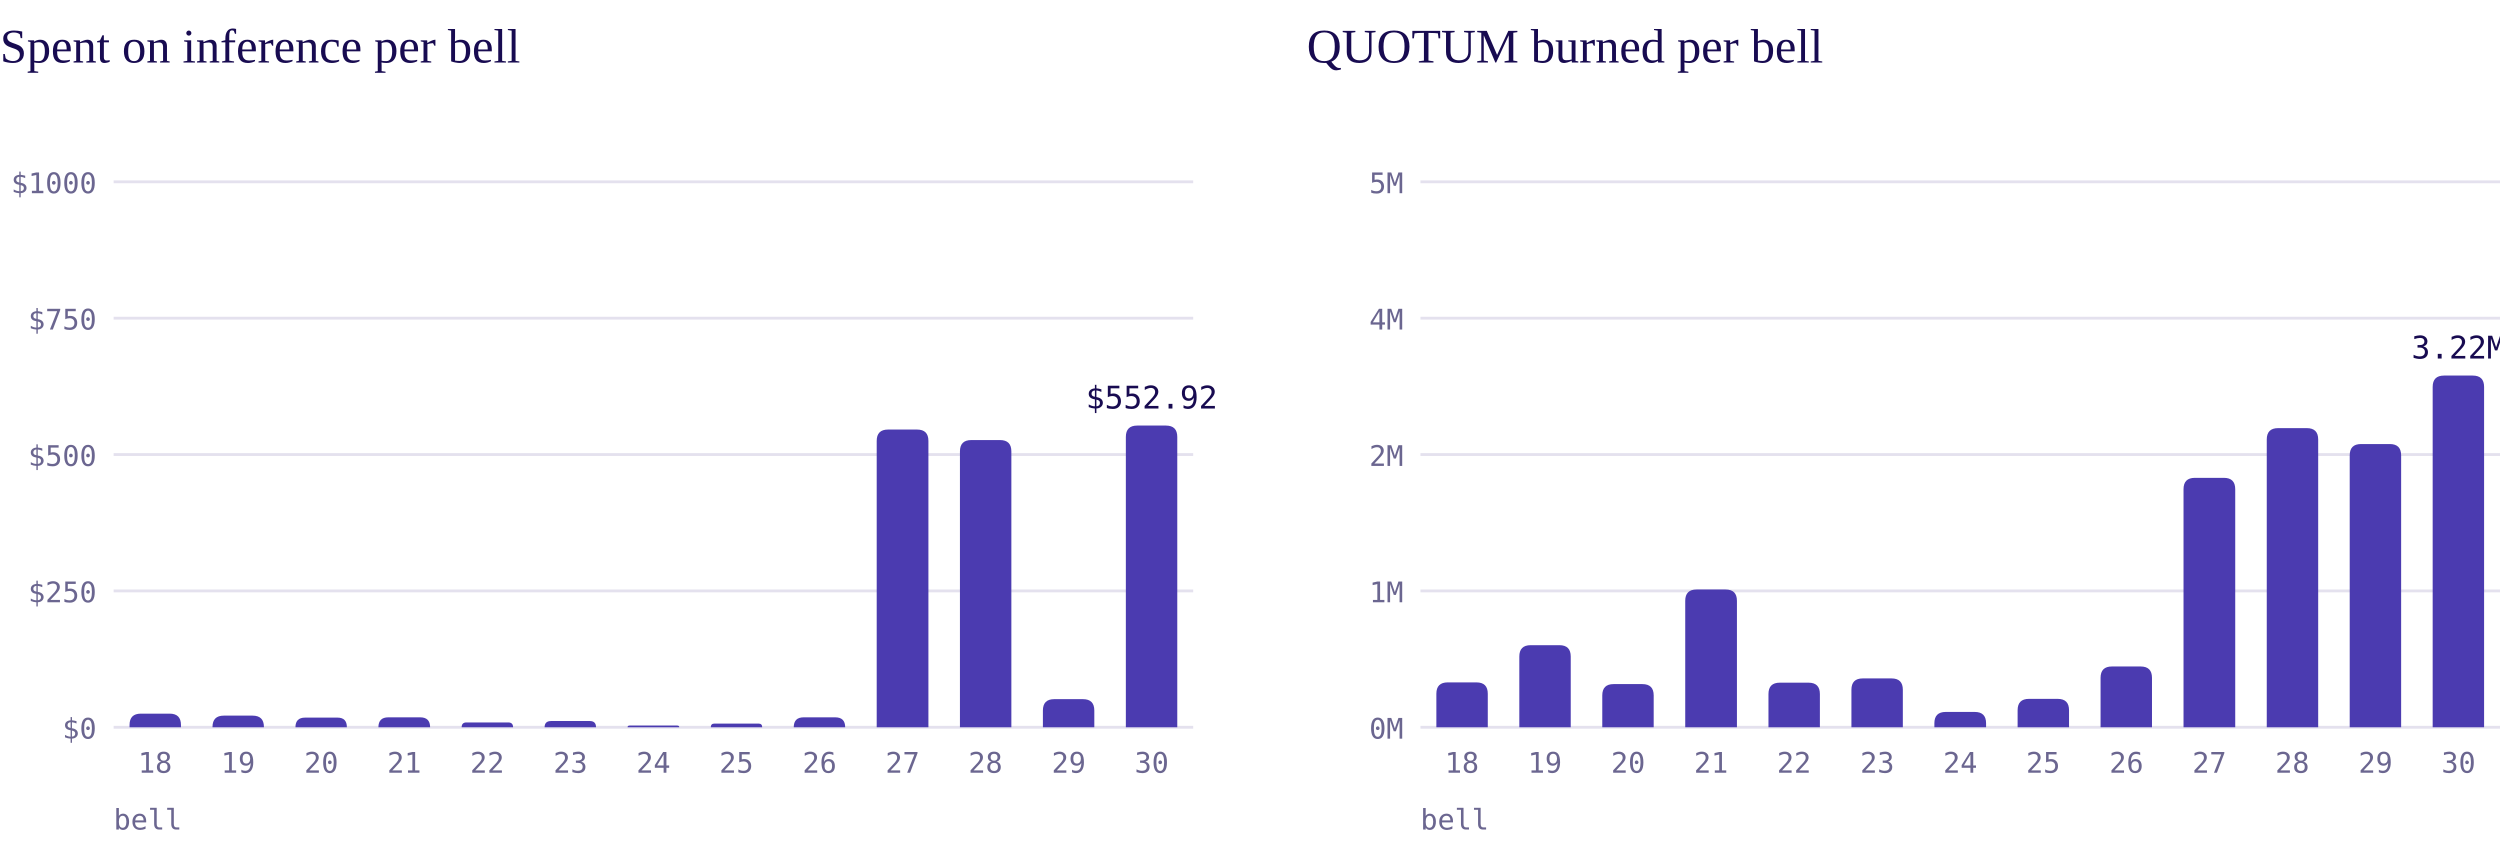
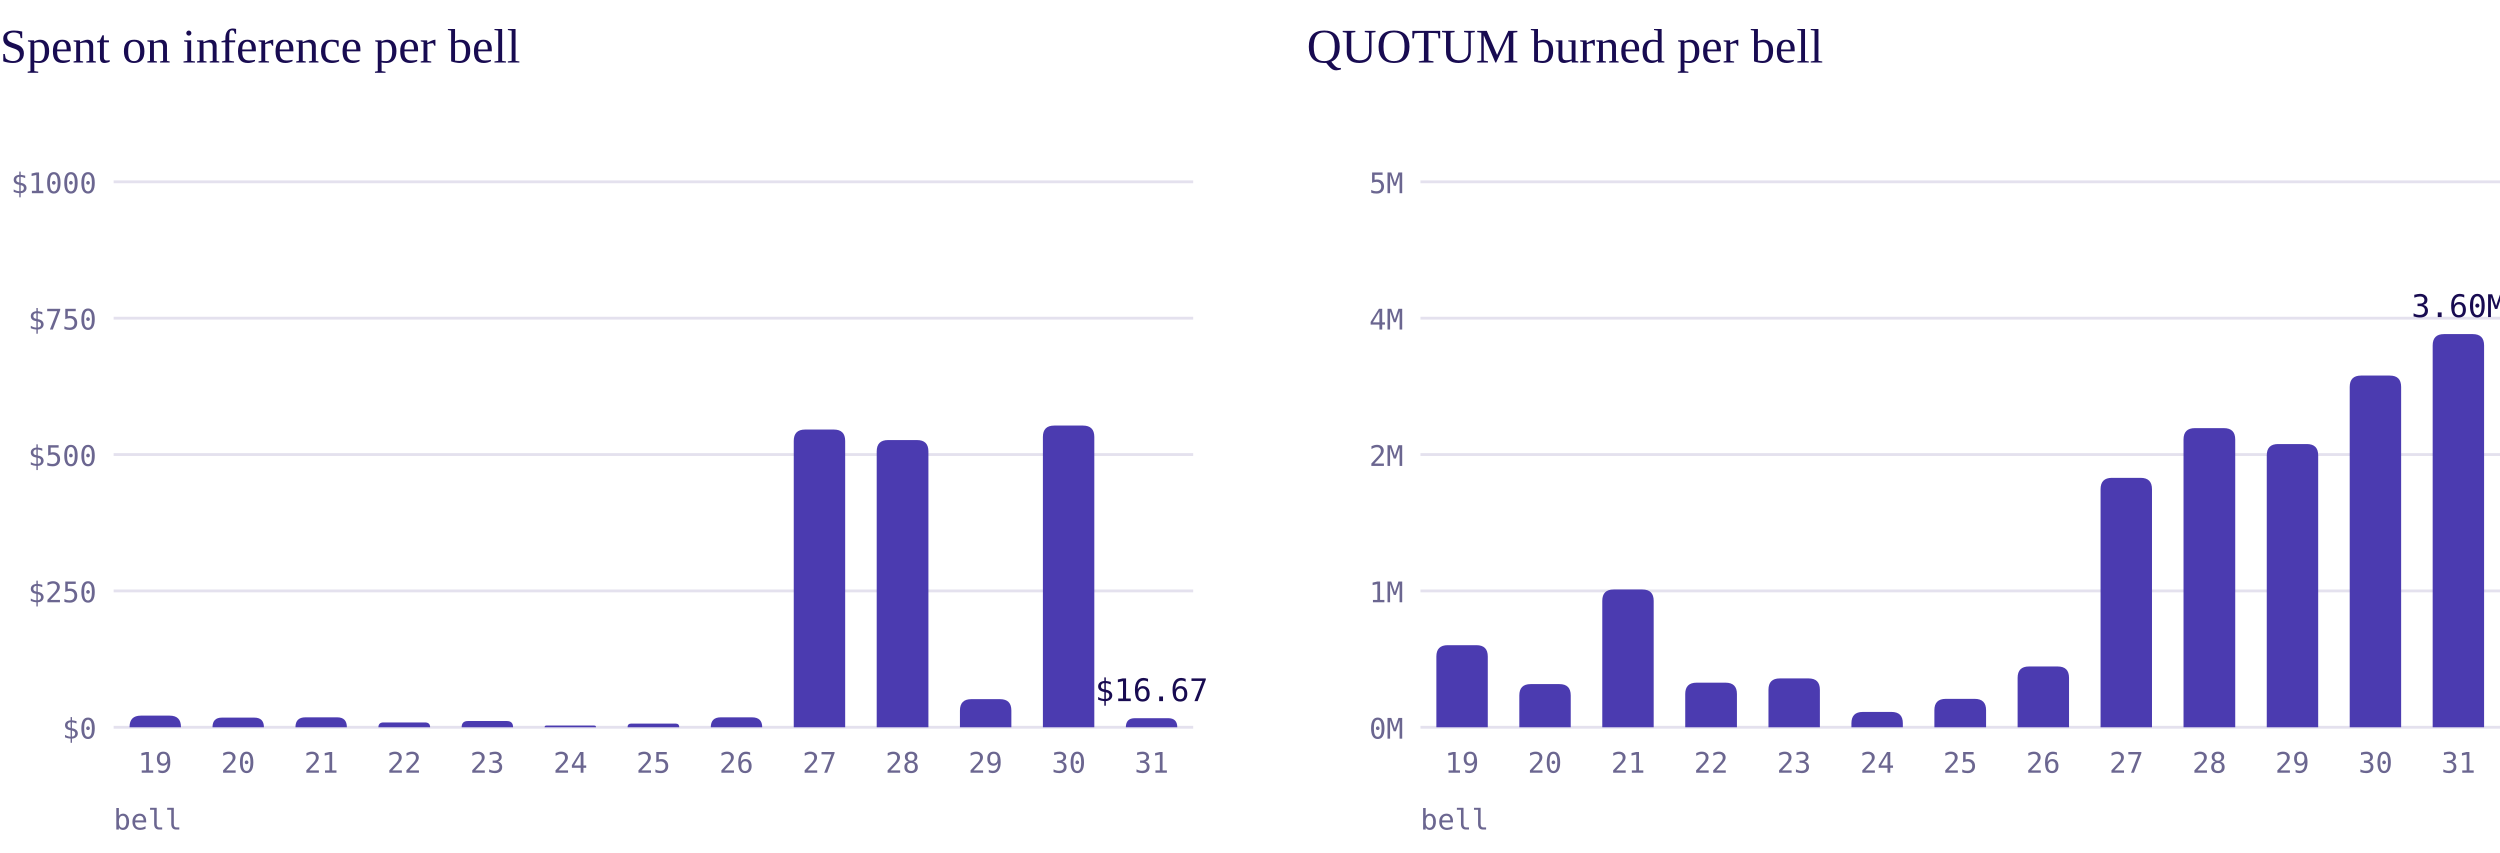
- <svg xmlns="http://www.w3.org/2000/svg" viewBox="0 0 880 300" width="880" height="300" role="img" aria-label="quotum bells 1 to 30: inference spent and QUOTUM burned per bell">
+ <svg xmlns="http://www.w3.org/2000/svg" viewBox="0 0 880 300" width="880" height="300" role="img" aria-label="quotum bells 1 to 31: inference spent and QUOTUM burned per bell">
  <text x="0" y="22" font-family="Georgia,'Times New Roman',serif" font-size="17" fill="#180b51">Spent on inference per bell</text>
  <line x1="40" x2="420" y1="256.0" y2="256.0" stroke="#e4e1ee" stroke-width="1" />
  <text x="34" y="260.0" text-anchor="end" font-family="ui-monospace,SFMono-Regular,Menlo,monospace" font-size="10" fill="#6b6690">$0</text>
  <line x1="40" x2="420" y1="208.0" y2="208.0" stroke="#e4e1ee" stroke-width="1" />
  <text x="34" y="212.0" text-anchor="end" font-family="ui-monospace,SFMono-Regular,Menlo,monospace" font-size="10" fill="#6b6690">$250</text>
  <line x1="40" x2="420" y1="160.0" y2="160.0" stroke="#e4e1ee" stroke-width="1" />
  <text x="34" y="164.0" text-anchor="end" font-family="ui-monospace,SFMono-Regular,Menlo,monospace" font-size="10" fill="#6b6690">$500</text>
  <line x1="40" x2="420" y1="112.0" y2="112.0" stroke="#e4e1ee" stroke-width="1" />
  <text x="34" y="116.0" text-anchor="end" font-family="ui-monospace,SFMono-Regular,Menlo,monospace" font-size="10" fill="#6b6690">$750</text>
  <line x1="40" x2="420" y1="64.0" y2="64.0" stroke="#e4e1ee" stroke-width="1" />
  <text x="34" y="68.0" text-anchor="end" font-family="ui-monospace,SFMono-Regular,Menlo,monospace" font-size="10" fill="#6b6690">$1000</text>
-   <path d="M45.6,256.0 V255.2 Q45.6,251.2 49.6,251.2 H59.7 Q63.7,251.2 63.7,255.2 V256.0 Z" fill="#4b3bb0" />
-   <text x="54.6" y="272" text-anchor="middle" font-family="ui-monospace,SFMono-Regular,Menlo,monospace" font-size="10" fill="#6b6690">18</text>
-   <path d="M74.8,256.0 V255.9 Q74.8,251.9 78.8,251.9 H88.9 Q92.9,251.9 92.9,255.9 V256.0 Z" fill="#4b3bb0" />
-   <text x="83.8" y="272" text-anchor="middle" font-family="ui-monospace,SFMono-Regular,Menlo,monospace" font-size="10" fill="#6b6690">19</text>
-   <path d="M104.0,256.0 V256.0 Q104.0,252.6 107.4,252.6 H118.8 Q122.1,252.6 122.1,256.0 V256.0 Z" fill="#4b3bb0" />
-   <text x="113.1" y="272" text-anchor="middle" font-family="ui-monospace,SFMono-Regular,Menlo,monospace" font-size="10" fill="#6b6690">20</text>
-   <path d="M133.2,256.0 V256.0 Q133.2,252.5 136.7,252.5 H147.9 Q151.4,252.5 151.4,256.0 V256.0 Z" fill="#4b3bb0" />
-   <text x="142.3" y="272" text-anchor="middle" font-family="ui-monospace,SFMono-Regular,Menlo,monospace" font-size="10" fill="#6b6690">21</text>
-   <path d="M162.5,256.0 V256.0 Q162.5,254.3 164.2,254.3 H178.9 Q180.6,254.3 180.6,256.0 V256.0 Z" fill="#4b3bb0" />
-   <text x="171.5" y="272" text-anchor="middle" font-family="ui-monospace,SFMono-Regular,Menlo,monospace" font-size="10" fill="#6b6690">22</text>
-   <path d="M191.7,256.0 V256.0 Q191.7,253.8 194.0,253.8 H207.6 Q209.8,253.8 209.8,256.0 V256.0 Z" fill="#4b3bb0" />
-   <text x="200.8" y="272" text-anchor="middle" font-family="ui-monospace,SFMono-Regular,Menlo,monospace" font-size="10" fill="#6b6690">23</text>
-   <path d="M220.9,256.0 V256.0 Q220.9,255.4 221.6,255.4 H238.4 Q239.1,255.4 239.1,256.0 V256.0 Z" fill="#4b3bb0" />
-   <text x="230.0" y="272" text-anchor="middle" font-family="ui-monospace,SFMono-Regular,Menlo,monospace" font-size="10" fill="#6b6690">24</text>
-   <path d="M250.2,256.0 V256.0 Q250.2,254.7 251.5,254.7 H267.0 Q268.3,254.7 268.3,256.0 V256.0 Z" fill="#4b3bb0" />
-   <text x="259.2" y="272" text-anchor="middle" font-family="ui-monospace,SFMono-Regular,Menlo,monospace" font-size="10" fill="#6b6690">25</text>
-   <path d="M279.4,256.0 V256.0 Q279.4,252.5 282.9,252.5 H294.0 Q297.5,252.5 297.5,256.0 V256.0 Z" fill="#4b3bb0" />
-   <text x="288.5" y="272" text-anchor="middle" font-family="ui-monospace,SFMono-Regular,Menlo,monospace" font-size="10" fill="#6b6690">26</text>
-   <path d="M308.6,256.0 V155.2 Q308.6,151.2 312.6,151.2 H322.8 Q326.8,151.2 326.8,155.2 V256.0 Z" fill="#4b3bb0" />
-   <text x="317.7" y="272" text-anchor="middle" font-family="ui-monospace,SFMono-Regular,Menlo,monospace" font-size="10" fill="#6b6690">27</text>
-   <path d="M337.9,256.0 V158.9 Q337.9,154.9 341.9,154.9 H352.0 Q356.0,154.9 356.0,158.9 V256.0 Z" fill="#4b3bb0" />
-   <text x="346.9" y="272" text-anchor="middle" font-family="ui-monospace,SFMono-Regular,Menlo,monospace" font-size="10" fill="#6b6690">28</text>
-   <path d="M367.1,256.0 V250.1 Q367.1,246.1 371.1,246.1 H381.2 Q385.2,246.1 385.2,250.1 V256.0 Z" fill="#4b3bb0" />
-   <text x="376.2" y="272" text-anchor="middle" font-family="ui-monospace,SFMono-Regular,Menlo,monospace" font-size="10" fill="#6b6690">29</text>
-   <path d="M396.3,256.0 V153.8 Q396.3,149.8 400.3,149.8 H410.4 Q414.4,149.8 414.4,153.8 V256.0 Z" fill="#4b3bb0" />
-   <text x="405.4" y="272" text-anchor="middle" font-family="ui-monospace,SFMono-Regular,Menlo,monospace" font-size="10" fill="#6b6690">30</text>
-   <text x="405.4" y="143.8" text-anchor="middle" font-family="ui-monospace,SFMono-Regular,Menlo,monospace" font-size="11" fill="#180b51">$552.92</text>
+   <path d="M45.6,256.0 V255.9 Q45.6,251.9 49.6,251.9 H59.7 Q63.7,251.9 63.7,255.9 V256.0 Z" fill="#4b3bb0" />
+   <text x="54.6" y="272" text-anchor="middle" font-family="ui-monospace,SFMono-Regular,Menlo,monospace" font-size="10" fill="#6b6690">19</text>
+   <path d="M74.8,256.0 V256.0 Q74.8,252.6 78.1,252.6 H89.5 Q92.9,252.6 92.9,256.0 V256.0 Z" fill="#4b3bb0" />
+   <text x="83.8" y="272" text-anchor="middle" font-family="ui-monospace,SFMono-Regular,Menlo,monospace" font-size="10" fill="#6b6690">20</text>
+   <path d="M104.0,256.0 V256.0 Q104.0,252.5 107.5,252.5 H118.7 Q122.1,252.5 122.1,256.0 V256.0 Z" fill="#4b3bb0" />
+   <text x="113.1" y="272" text-anchor="middle" font-family="ui-monospace,SFMono-Regular,Menlo,monospace" font-size="10" fill="#6b6690">21</text>
+   <path d="M133.2,256.0 V256.0 Q133.2,254.3 135.0,254.3 H149.6 Q151.4,254.3 151.4,256.0 V256.0 Z" fill="#4b3bb0" />
+   <text x="142.3" y="272" text-anchor="middle" font-family="ui-monospace,SFMono-Regular,Menlo,monospace" font-size="10" fill="#6b6690">22</text>
+   <path d="M162.5,256.0 V256.0 Q162.5,253.8 164.7,253.8 H178.4 Q180.6,253.8 180.6,256.0 V256.0 Z" fill="#4b3bb0" />
+   <text x="171.5" y="272" text-anchor="middle" font-family="ui-monospace,SFMono-Regular,Menlo,monospace" font-size="10" fill="#6b6690">23</text>
+   <path d="M191.7,256.0 V256.0 Q191.7,255.4 192.3,255.4 H209.2 Q209.8,255.4 209.8,256.0 V256.0 Z" fill="#4b3bb0" />
+   <text x="200.8" y="272" text-anchor="middle" font-family="ui-monospace,SFMono-Regular,Menlo,monospace" font-size="10" fill="#6b6690">24</text>
+   <path d="M220.9,256.0 V256.0 Q220.9,254.7 222.2,254.7 H237.8 Q239.1,254.7 239.1,256.0 V256.0 Z" fill="#4b3bb0" />
+   <text x="230.0" y="272" text-anchor="middle" font-family="ui-monospace,SFMono-Regular,Menlo,monospace" font-size="10" fill="#6b6690">25</text>
+   <path d="M250.2,256.0 V256.0 Q250.2,252.5 253.7,252.5 H264.7 Q268.3,252.5 268.3,256.0 V256.0 Z" fill="#4b3bb0" />
+   <text x="259.2" y="272" text-anchor="middle" font-family="ui-monospace,SFMono-Regular,Menlo,monospace" font-size="10" fill="#6b6690">26</text>
+   <path d="M279.4,256.0 V155.2 Q279.4,151.2 283.4,151.2 H293.5 Q297.5,151.2 297.5,155.2 V256.0 Z" fill="#4b3bb0" />
+   <text x="288.5" y="272" text-anchor="middle" font-family="ui-monospace,SFMono-Regular,Menlo,monospace" font-size="10" fill="#6b6690">27</text>
+   <path d="M308.6,256.0 V158.9 Q308.6,154.9 312.6,154.9 H322.8 Q326.8,154.9 326.8,158.9 V256.0 Z" fill="#4b3bb0" />
+   <text x="317.7" y="272" text-anchor="middle" font-family="ui-monospace,SFMono-Regular,Menlo,monospace" font-size="10" fill="#6b6690">28</text>
+   <path d="M337.9,256.0 V250.1 Q337.9,246.1 341.9,246.1 H352.0 Q356.0,246.1 356.0,250.1 V256.0 Z" fill="#4b3bb0" />
+   <text x="346.9" y="272" text-anchor="middle" font-family="ui-monospace,SFMono-Regular,Menlo,monospace" font-size="10" fill="#6b6690">29</text>
+   <path d="M367.1,256.0 V153.8 Q367.1,149.8 371.1,149.8 H381.2 Q385.2,149.8 385.2,153.8 V256.0 Z" fill="#4b3bb0" />
+   <text x="376.2" y="272" text-anchor="middle" font-family="ui-monospace,SFMono-Regular,Menlo,monospace" font-size="10" fill="#6b6690">30</text>
+   <path d="M396.3,256.0 V256.0 Q396.3,252.8 399.5,252.8 H411.2 Q414.4,252.8 414.4,256.0 V256.0 Z" fill="#4b3bb0" />
+   <text x="405.4" y="272" text-anchor="middle" font-family="ui-monospace,SFMono-Regular,Menlo,monospace" font-size="10" fill="#6b6690">31</text>
+   <text x="405.4" y="246.8" text-anchor="middle" font-family="ui-monospace,SFMono-Regular,Menlo,monospace" font-size="11" fill="#180b51">$16.67</text>
  <text x="40" y="292" font-family="ui-monospace,SFMono-Regular,Menlo,monospace" font-size="10" fill="#6b6690">bell</text>
  <text x="460" y="22" font-family="Georgia,'Times New Roman',serif" font-size="17" fill="#180b51">QUOTUM burned per bell</text>
  <line x1="500" x2="880" y1="256.0" y2="256.0" stroke="#e4e1ee" stroke-width="1" />
  <text x="494" y="260.0" text-anchor="end" font-family="ui-monospace,SFMono-Regular,Menlo,monospace" font-size="10" fill="#6b6690">0M</text>
  <line x1="500" x2="880" y1="208.0" y2="208.0" stroke="#e4e1ee" stroke-width="1" />
  <text x="494" y="212.0" text-anchor="end" font-family="ui-monospace,SFMono-Regular,Menlo,monospace" font-size="10" fill="#6b6690">1M</text>
  <line x1="500" x2="880" y1="160.0" y2="160.0" stroke="#e4e1ee" stroke-width="1" />
  <text x="494" y="164.0" text-anchor="end" font-family="ui-monospace,SFMono-Regular,Menlo,monospace" font-size="10" fill="#6b6690">2M</text>
  <line x1="500" x2="880" y1="112.0" y2="112.0" stroke="#e4e1ee" stroke-width="1" />
  <text x="494" y="116.0" text-anchor="end" font-family="ui-monospace,SFMono-Regular,Menlo,monospace" font-size="10" fill="#6b6690">4M</text>
  <line x1="500" x2="880" y1="64.0" y2="64.0" stroke="#e4e1ee" stroke-width="1" />
  <text x="494" y="68.0" text-anchor="end" font-family="ui-monospace,SFMono-Regular,Menlo,monospace" font-size="10" fill="#6b6690">5M</text>
-   <path d="M505.6,256.0 V244.2 Q505.6,240.2 509.6,240.2 H519.7 Q523.7,240.2 523.7,244.2 V256.0 Z" fill="#4b3bb0" />
-   <text x="514.6" y="272" text-anchor="middle" font-family="ui-monospace,SFMono-Regular,Menlo,monospace" font-size="10" fill="#6b6690">18</text>
-   <path d="M534.8,256.0 V231.1 Q534.8,227.1 538.8,227.1 H548.9 Q552.9,227.1 552.9,231.1 V256.0 Z" fill="#4b3bb0" />
-   <text x="543.8" y="272" text-anchor="middle" font-family="ui-monospace,SFMono-Regular,Menlo,monospace" font-size="10" fill="#6b6690">19</text>
-   <path d="M564.0,256.0 V244.8 Q564.0,240.8 568.0,240.8 H578.1 Q582.1,240.8 582.1,244.8 V256.0 Z" fill="#4b3bb0" />
-   <text x="573.1" y="272" text-anchor="middle" font-family="ui-monospace,SFMono-Regular,Menlo,monospace" font-size="10" fill="#6b6690">20</text>
-   <path d="M593.2,256.0 V211.5 Q593.2,207.5 597.2,207.5 H607.4 Q611.4,207.5 611.4,211.5 V256.0 Z" fill="#4b3bb0" />
-   <text x="602.3" y="272" text-anchor="middle" font-family="ui-monospace,SFMono-Regular,Menlo,monospace" font-size="10" fill="#6b6690">21</text>
-   <path d="M622.5,256.0 V244.3 Q622.5,240.3 626.5,240.3 H636.6 Q640.6,240.3 640.6,244.3 V256.0 Z" fill="#4b3bb0" />
-   <text x="631.5" y="272" text-anchor="middle" font-family="ui-monospace,SFMono-Regular,Menlo,monospace" font-size="10" fill="#6b6690">22</text>
-   <path d="M651.7,256.0 V242.8 Q651.7,238.8 655.7,238.8 H665.8 Q669.8,238.8 669.8,242.8 V256.0 Z" fill="#4b3bb0" />
-   <text x="660.8" y="272" text-anchor="middle" font-family="ui-monospace,SFMono-Regular,Menlo,monospace" font-size="10" fill="#6b6690">23</text>
-   <path d="M680.9,256.0 V254.6 Q680.9,250.6 684.9,250.6 H695.1 Q699.1,250.6 699.1,254.6 V256.0 Z" fill="#4b3bb0" />
-   <text x="690.0" y="272" text-anchor="middle" font-family="ui-monospace,SFMono-Regular,Menlo,monospace" font-size="10" fill="#6b6690">24</text>
-   <path d="M710.2,256.0 V250.0 Q710.2,246.0 714.2,246.0 H724.3 Q728.3,246.0 728.3,250.0 V256.0 Z" fill="#4b3bb0" />
-   <text x="719.2" y="272" text-anchor="middle" font-family="ui-monospace,SFMono-Regular,Menlo,monospace" font-size="10" fill="#6b6690">25</text>
-   <path d="M739.4,256.0 V238.6 Q739.4,234.6 743.4,234.6 H753.5 Q757.5,234.6 757.5,238.6 V256.0 Z" fill="#4b3bb0" />
-   <text x="748.5" y="272" text-anchor="middle" font-family="ui-monospace,SFMono-Regular,Menlo,monospace" font-size="10" fill="#6b6690">26</text>
-   <path d="M768.6,256.0 V172.2 Q768.6,168.2 772.6,168.2 H782.8 Q786.8,168.2 786.8,172.2 V256.0 Z" fill="#4b3bb0" />
-   <text x="777.7" y="272" text-anchor="middle" font-family="ui-monospace,SFMono-Regular,Menlo,monospace" font-size="10" fill="#6b6690">27</text>
-   <path d="M797.9,256.0 V154.7 Q797.9,150.7 801.9,150.7 H812.0 Q816.0,150.7 816.0,154.7 V256.0 Z" fill="#4b3bb0" />
-   <text x="806.9" y="272" text-anchor="middle" font-family="ui-monospace,SFMono-Regular,Menlo,monospace" font-size="10" fill="#6b6690">28</text>
-   <path d="M827.1,256.0 V160.3 Q827.1,156.3 831.1,156.3 H841.2 Q845.2,156.3 845.2,160.3 V256.0 Z" fill="#4b3bb0" />
-   <text x="836.2" y="272" text-anchor="middle" font-family="ui-monospace,SFMono-Regular,Menlo,monospace" font-size="10" fill="#6b6690">29</text>
-   <path d="M856.3,256.0 V136.2 Q856.3,132.2 860.3,132.2 H870.4 Q874.4,132.2 874.4,136.2 V256.0 Z" fill="#4b3bb0" />
-   <text x="865.4" y="272" text-anchor="middle" font-family="ui-monospace,SFMono-Regular,Menlo,monospace" font-size="10" fill="#6b6690">30</text>
-   <text x="865.4" y="126.2" text-anchor="middle" font-family="ui-monospace,SFMono-Regular,Menlo,monospace" font-size="11" fill="#180b51">3.22M</text>
+   <path d="M505.6,256.0 V231.1 Q505.6,227.1 509.6,227.1 H519.7 Q523.7,227.1 523.7,231.1 V256.0 Z" fill="#4b3bb0" />
+   <text x="514.6" y="272" text-anchor="middle" font-family="ui-monospace,SFMono-Regular,Menlo,monospace" font-size="10" fill="#6b6690">19</text>
+   <path d="M534.8,256.0 V244.8 Q534.8,240.8 538.8,240.8 H548.9 Q552.9,240.8 552.9,244.8 V256.0 Z" fill="#4b3bb0" />
+   <text x="543.8" y="272" text-anchor="middle" font-family="ui-monospace,SFMono-Regular,Menlo,monospace" font-size="10" fill="#6b6690">20</text>
+   <path d="M564.0,256.0 V211.5 Q564.0,207.5 568.0,207.5 H578.1 Q582.1,207.5 582.1,211.5 V256.0 Z" fill="#4b3bb0" />
+   <text x="573.1" y="272" text-anchor="middle" font-family="ui-monospace,SFMono-Regular,Menlo,monospace" font-size="10" fill="#6b6690">21</text>
+   <path d="M593.2,256.0 V244.3 Q593.2,240.3 597.2,240.3 H607.4 Q611.4,240.3 611.4,244.3 V256.0 Z" fill="#4b3bb0" />
+   <text x="602.3" y="272" text-anchor="middle" font-family="ui-monospace,SFMono-Regular,Menlo,monospace" font-size="10" fill="#6b6690">22</text>
+   <path d="M622.5,256.0 V242.8 Q622.5,238.8 626.5,238.8 H636.6 Q640.6,238.8 640.6,242.8 V256.0 Z" fill="#4b3bb0" />
+   <text x="631.5" y="272" text-anchor="middle" font-family="ui-monospace,SFMono-Regular,Menlo,monospace" font-size="10" fill="#6b6690">23</text>
+   <path d="M651.7,256.0 V254.6 Q651.7,250.6 655.7,250.6 H665.8 Q669.8,250.6 669.8,254.6 V256.0 Z" fill="#4b3bb0" />
+   <text x="660.8" y="272" text-anchor="middle" font-family="ui-monospace,SFMono-Regular,Menlo,monospace" font-size="10" fill="#6b6690">24</text>
+   <path d="M680.9,256.0 V250.0 Q680.9,246.0 684.9,246.0 H695.1 Q699.1,246.0 699.1,250.0 V256.0 Z" fill="#4b3bb0" />
+   <text x="690.0" y="272" text-anchor="middle" font-family="ui-monospace,SFMono-Regular,Menlo,monospace" font-size="10" fill="#6b6690">25</text>
+   <path d="M710.2,256.0 V238.6 Q710.2,234.6 714.2,234.6 H724.3 Q728.3,234.6 728.3,238.6 V256.0 Z" fill="#4b3bb0" />
+   <text x="719.2" y="272" text-anchor="middle" font-family="ui-monospace,SFMono-Regular,Menlo,monospace" font-size="10" fill="#6b6690">26</text>
+   <path d="M739.4,256.0 V172.2 Q739.4,168.2 743.4,168.2 H753.5 Q757.5,168.2 757.5,172.2 V256.0 Z" fill="#4b3bb0" />
+   <text x="748.5" y="272" text-anchor="middle" font-family="ui-monospace,SFMono-Regular,Menlo,monospace" font-size="10" fill="#6b6690">27</text>
+   <path d="M768.6,256.0 V154.7 Q768.6,150.7 772.6,150.7 H782.8 Q786.8,150.7 786.8,154.7 V256.0 Z" fill="#4b3bb0" />
+   <text x="777.7" y="272" text-anchor="middle" font-family="ui-monospace,SFMono-Regular,Menlo,monospace" font-size="10" fill="#6b6690">28</text>
+   <path d="M797.9,256.0 V160.3 Q797.9,156.3 801.9,156.3 H812.0 Q816.0,156.3 816.0,160.3 V256.0 Z" fill="#4b3bb0" />
+   <text x="806.9" y="272" text-anchor="middle" font-family="ui-monospace,SFMono-Regular,Menlo,monospace" font-size="10" fill="#6b6690">29</text>
+   <path d="M827.1,256.0 V136.2 Q827.1,132.2 831.1,132.2 H841.2 Q845.2,132.2 845.2,136.2 V256.0 Z" fill="#4b3bb0" />
+   <text x="836.2" y="272" text-anchor="middle" font-family="ui-monospace,SFMono-Regular,Menlo,monospace" font-size="10" fill="#6b6690">30</text>
+   <path d="M856.3,256.0 V121.6 Q856.3,117.6 860.3,117.6 H870.4 Q874.4,117.6 874.4,121.6 V256.0 Z" fill="#4b3bb0" />
+   <text x="865.4" y="272" text-anchor="middle" font-family="ui-monospace,SFMono-Regular,Menlo,monospace" font-size="10" fill="#6b6690">31</text>
+   <text x="865.4" y="111.6" text-anchor="middle" font-family="ui-monospace,SFMono-Regular,Menlo,monospace" font-size="11" fill="#180b51">3.60M</text>
  <text x="500" y="292" font-family="ui-monospace,SFMono-Regular,Menlo,monospace" font-size="10" fill="#6b6690">bell</text>
</svg>
